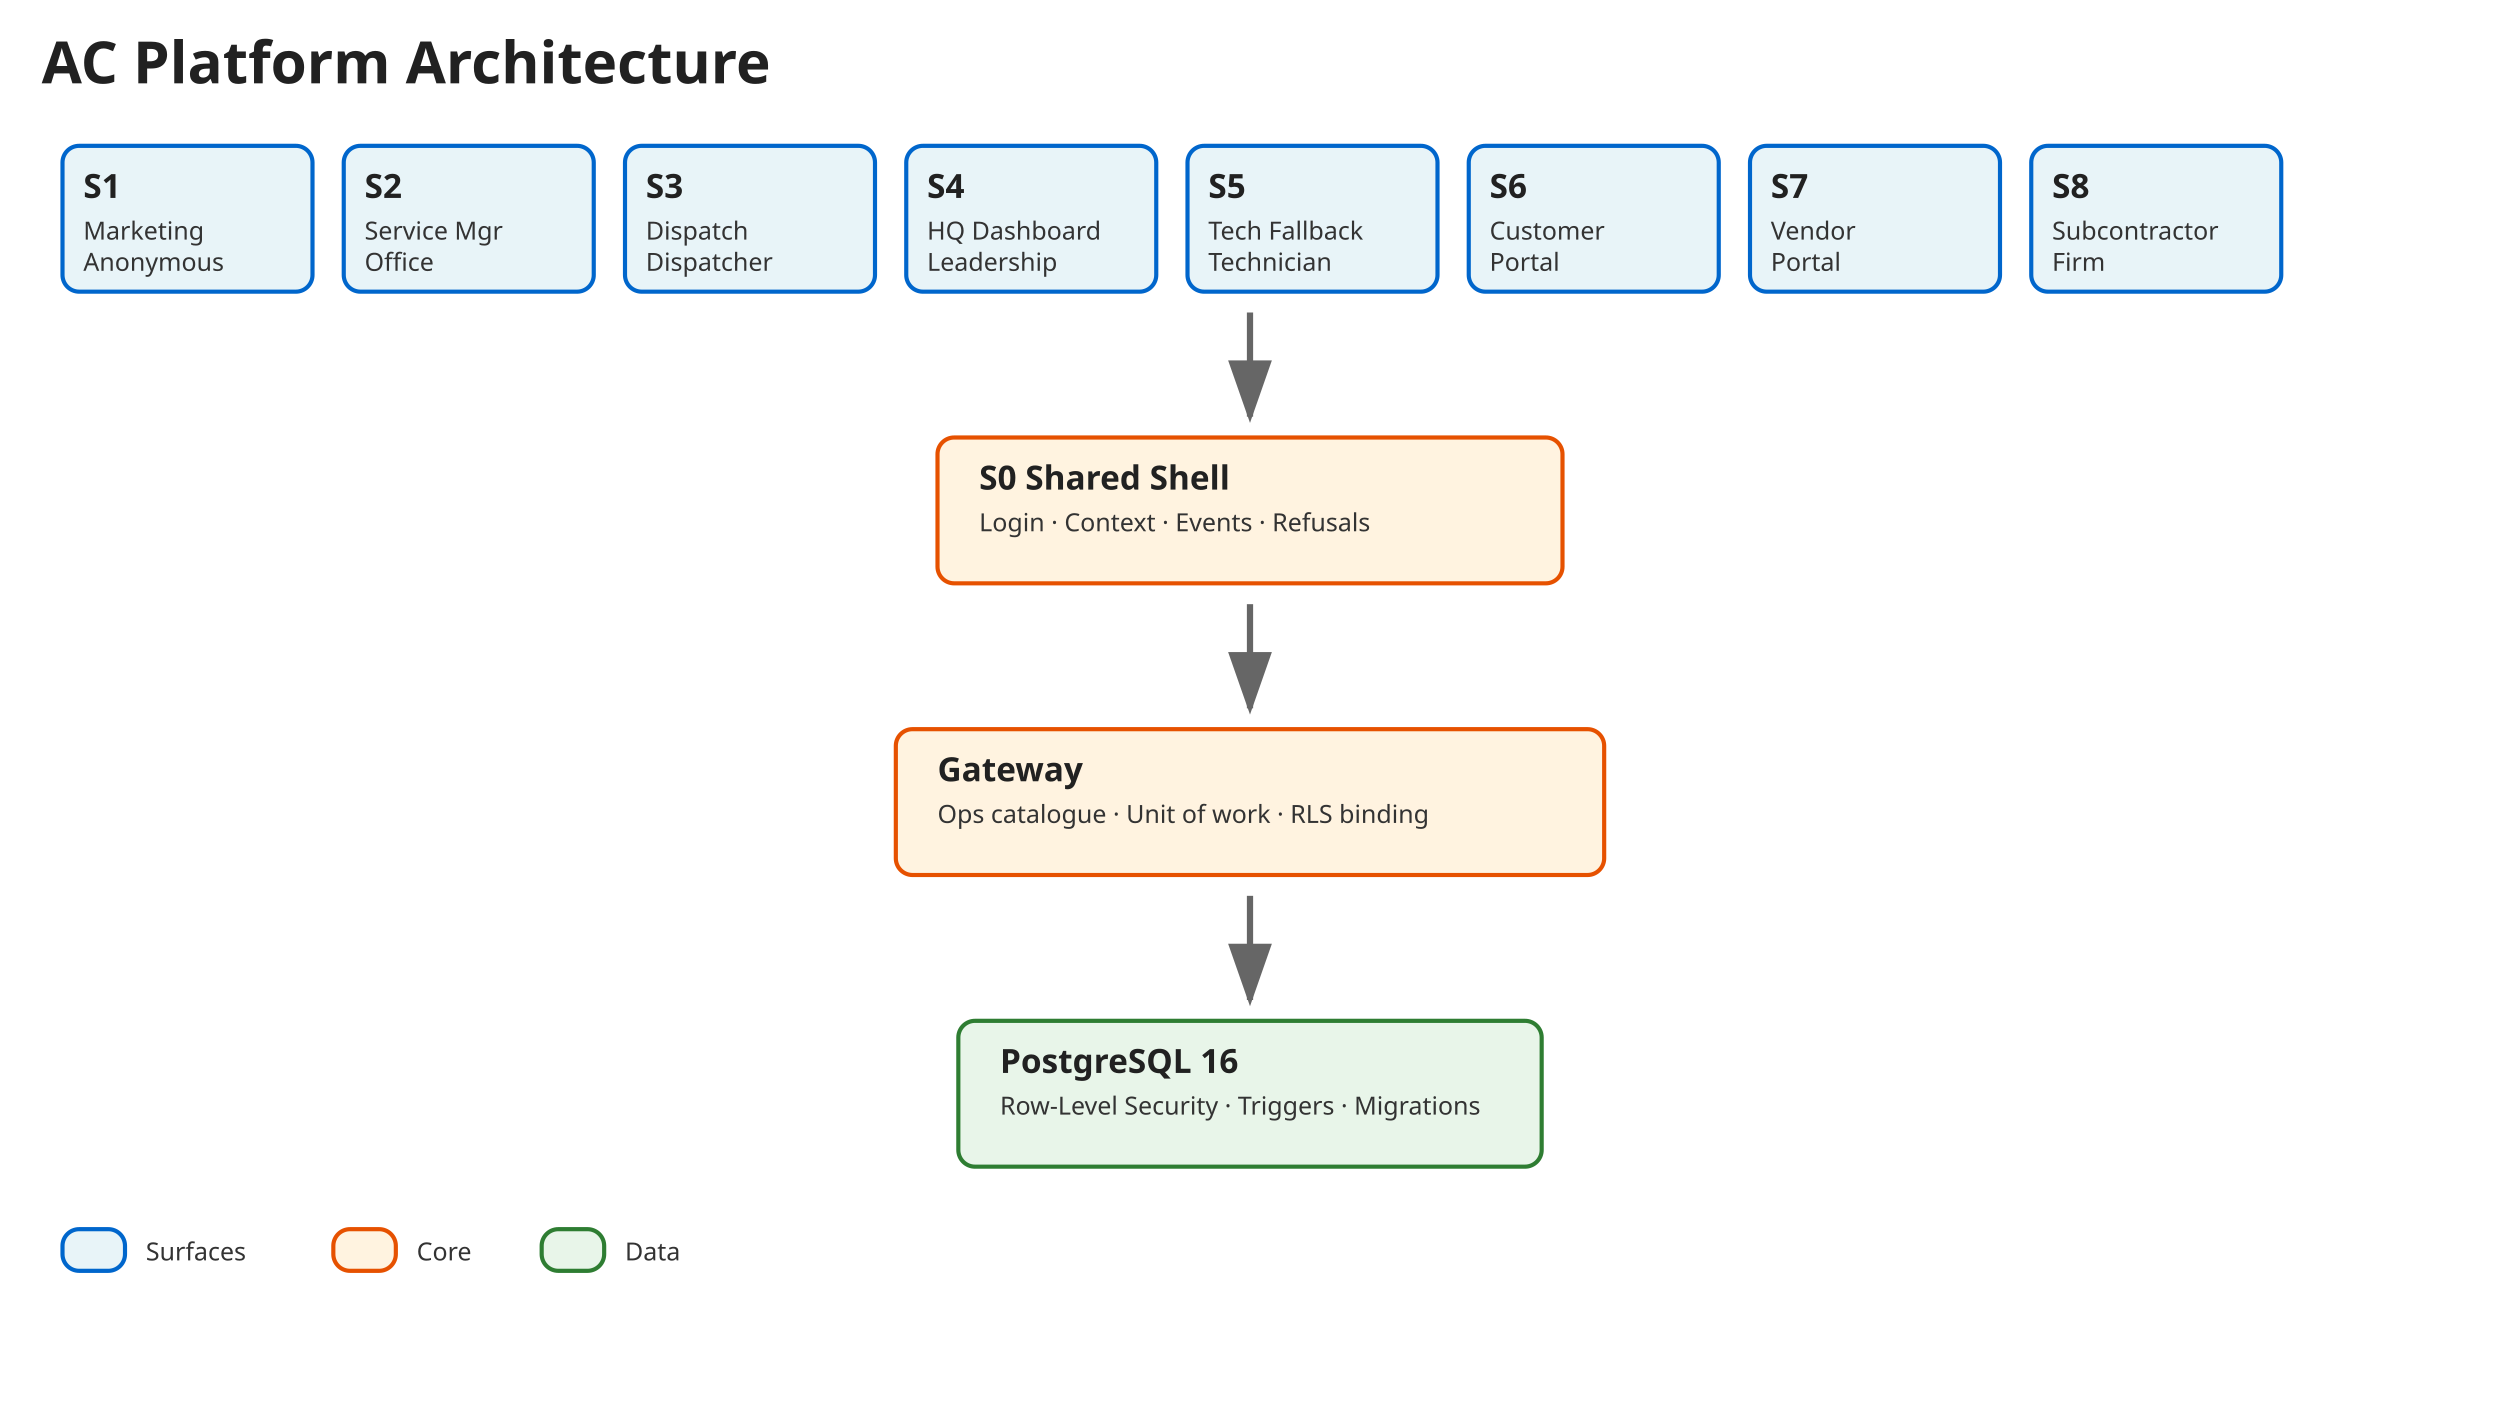
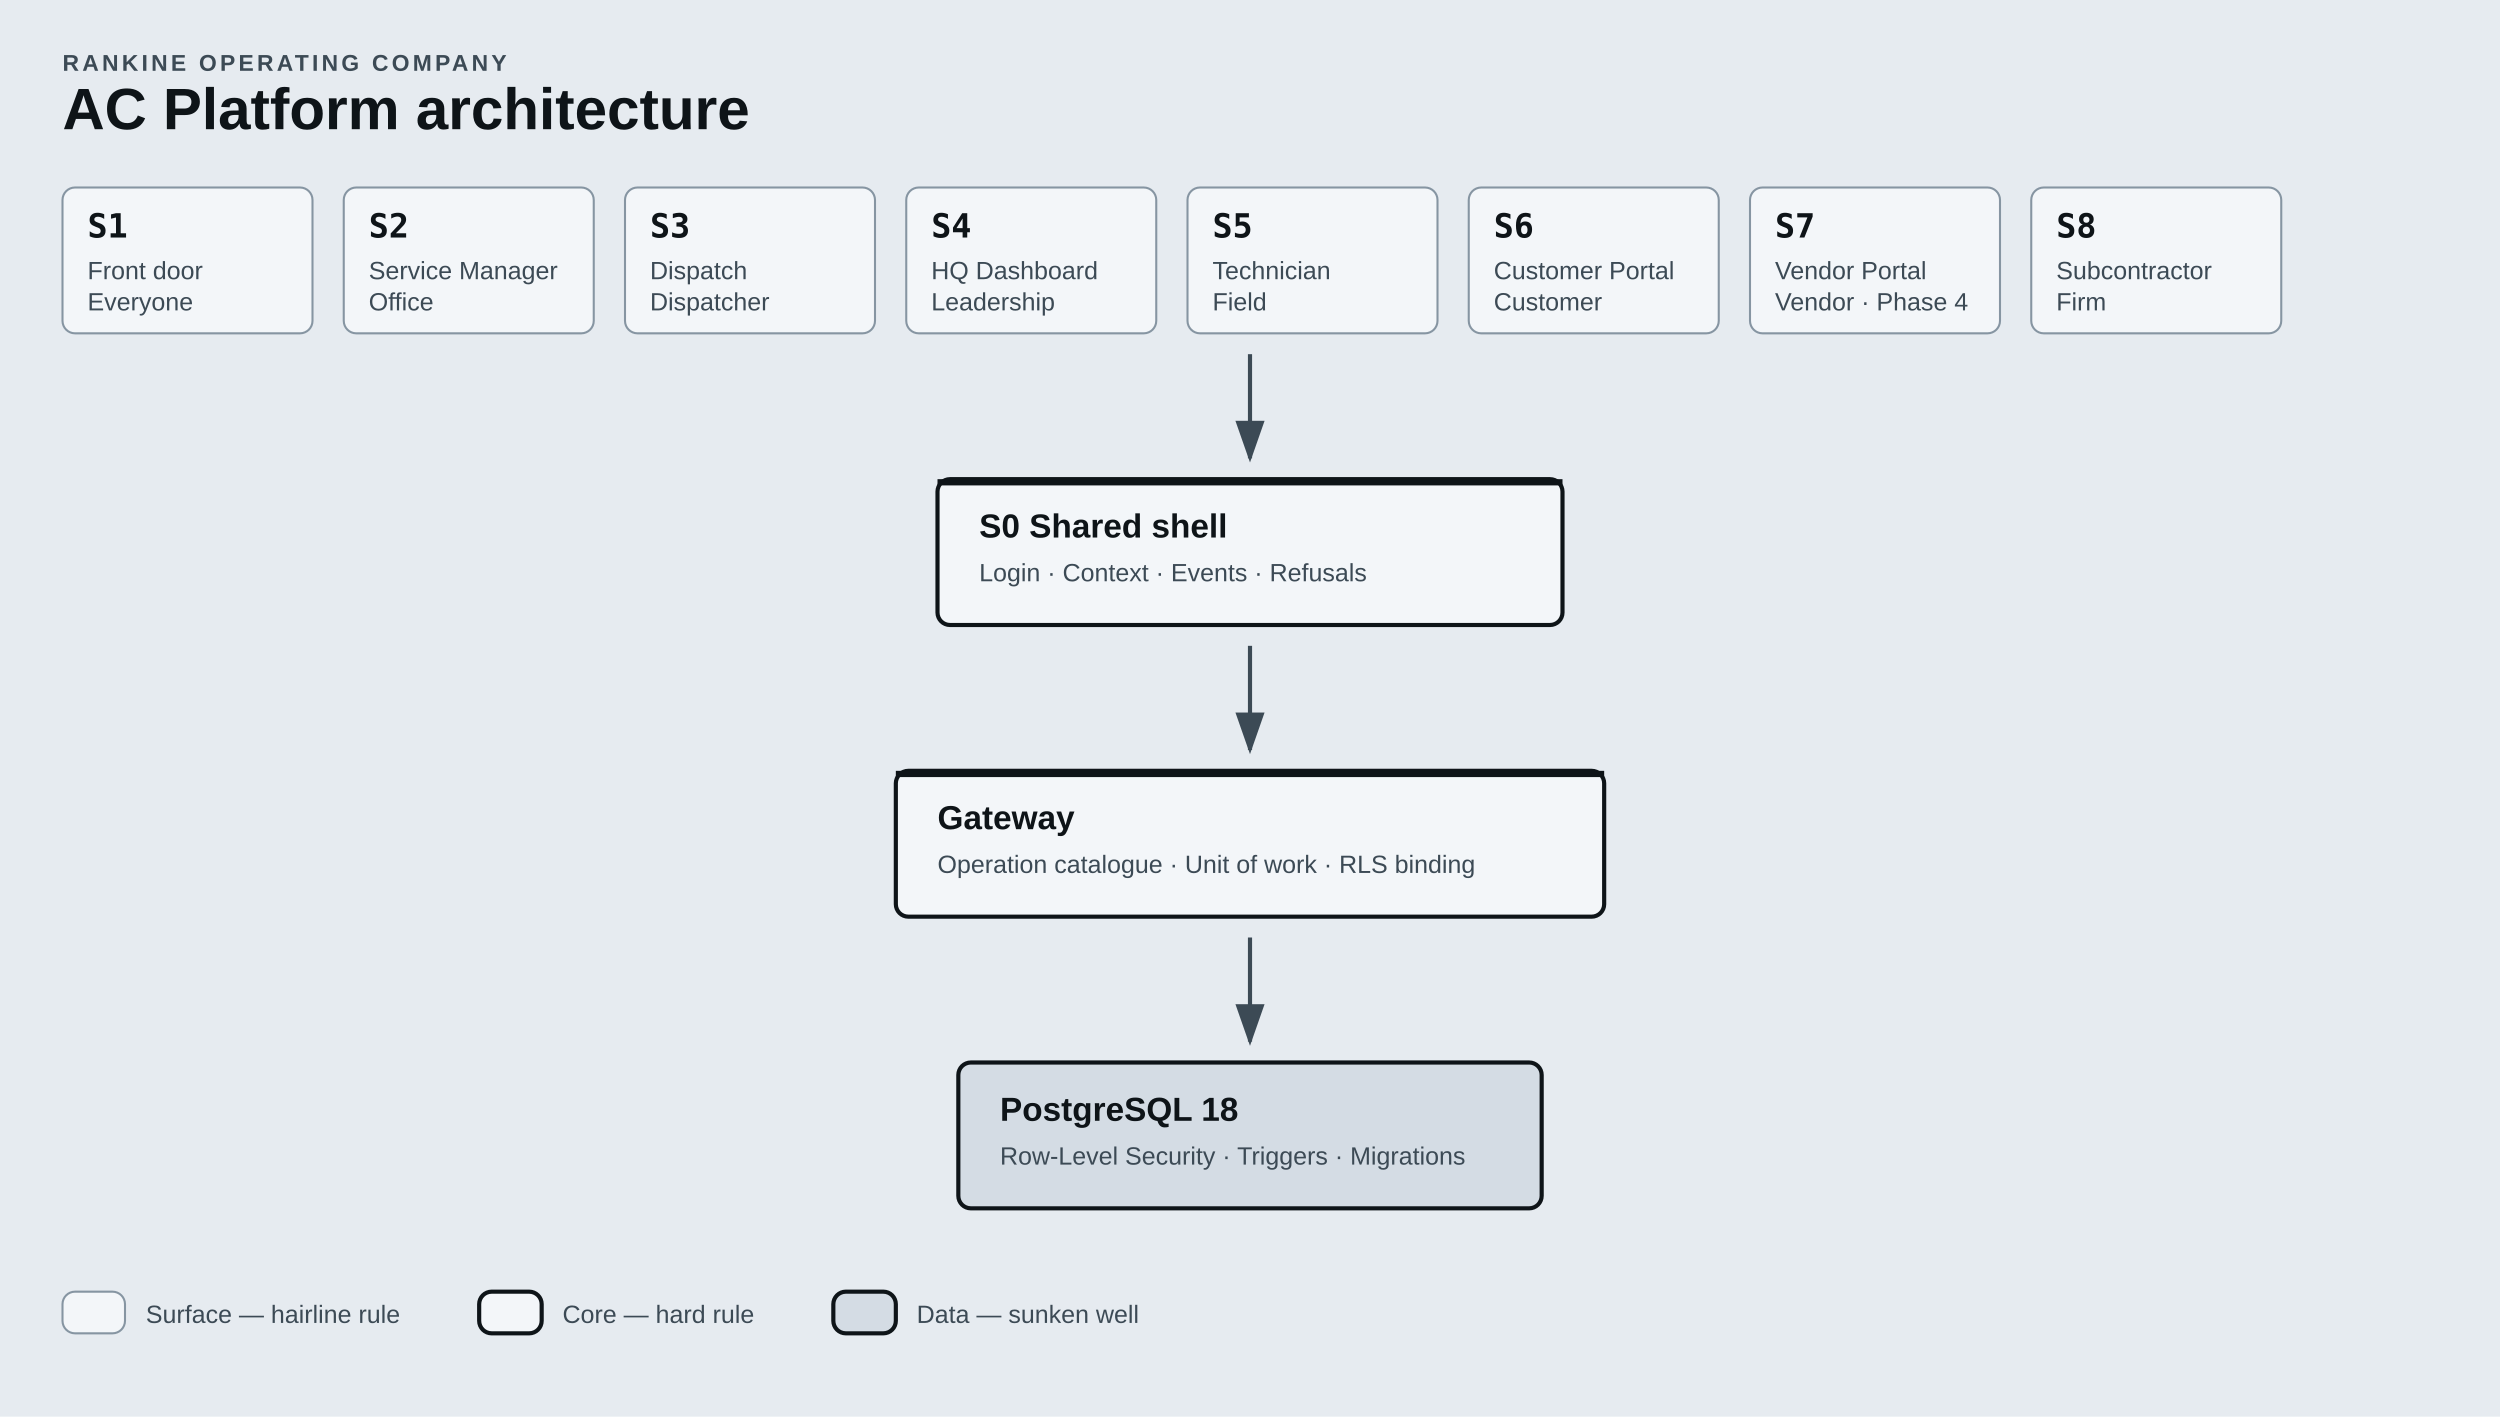
<svg xmlns="http://www.w3.org/2000/svg" width="1200" height="680" viewBox="0 0 1200 680">
  <style>
-     .title { font: bold 28px sans-serif; fill: #212121; }
-     .box-title { font: bold 16px sans-serif; fill: #212121; }
-     .box-text { font: 12px sans-serif; fill: #333; }
-     .surface { fill: #e8f4f8; stroke: #0066cc; stroke-width: 2; rx: 8; }
-     .core { fill: #fff3e0; stroke: #e65100; stroke-width: 2; rx: 8; }
-     .data { fill: #e8f5e9; stroke: #2e7d32; stroke-width: 2; rx: 8; }
-     .arrow { stroke: #666; stroke-width: 3; fill: none; marker-end: url(#arrowhead); }
+     .page { fill: #E6EBF0; }
+     .title { font-family: "IBM Plex Sans Condensed", "IBM Plex Sans", Arial, sans-serif; font-weight: 600; font-size: 28px; fill: #0E1418; }
+     .eyebrow { font-family: "IBM Plex Sans", Arial, sans-serif; font-weight: 600; font-size: 11px; letter-spacing: 0.14em; fill: #3C4A55; }
+     .id { font-family: "IBM Plex Mono", ui-monospace, SFMono-Regular, Menlo, Consolas, monospace; font-weight: 600; font-size: 16px; fill: #0E1418; }
+     .box-title { font-family: "IBM Plex Sans Condensed", "IBM Plex Sans", Arial, sans-serif; font-weight: 600; font-size: 16px; fill: #0E1418; }
+     .box-text { font-family: "IBM Plex Sans", Arial, sans-serif; font-size: 12px; fill: #3C4A55; }
+     .surface { fill: #F3F6F9; stroke: #8695A2; stroke-width: 1; }
+     .core { fill: #F3F6F9; stroke: #0E1418; stroke-width: 2; }
+     .data { fill: #D4DCE4; stroke: #0E1418; stroke-width: 2; }
+     .rule { fill: #0E1418; }
+     .arrow { stroke: #3C4A55; stroke-width: 2; fill: none; marker-end: url(#arrowhead); }
  </style>
  <defs>
    <marker id="arrowhead" markerWidth="10" markerHeight="7" refX="9" refY="3.5" orient="auto">
-       <polygon points="0 0, 10 3.5, 0 7" fill="#666" />
+       <polygon points="0 0, 10 3.5, 0 7" fill="#3C4A55" />
    </marker>
  </defs>
-   <text x="20" y="40" class="title">AC Platform Architecture</text>
+   <rect class="page" width="1200" height="680" />
+   <text x="30" y="34" class="eyebrow">RANKINE OPERATING COMPANY</text>
+   <text x="30" y="62" class="title">AC Platform architecture</text>
  <g id="surfaces">
-     <rect class="surface" x="30" y="70" width="120" height="70" />
-     <text x="40" y="95" class="box-title">S1</text>
-     <text x="40" y="115" class="box-text">Marketing</text>
-     <text x="40" y="130" class="box-text">Anonymous</text>
-     <rect class="surface" x="165" y="70" width="120" height="70" />
-     <text x="175" y="95" class="box-title">S2</text>
-     <text x="175" y="115" class="box-text">Service Mgr</text>
-     <text x="175" y="130" class="box-text">Office</text>
-     <rect class="surface" x="300" y="70" width="120" height="70" />
-     <text x="310" y="95" class="box-title">S3</text>
-     <text x="310" y="115" class="box-text">Dispatch</text>
-     <text x="310" y="130" class="box-text">Dispatcher</text>
-     <rect class="surface" x="435" y="70" width="120" height="70" />
-     <text x="445" y="95" class="box-title">S4</text>
-     <text x="445" y="115" class="box-text">HQ Dashboard</text>
-     <text x="445" y="130" class="box-text">Leadership</text>
-     <rect class="surface" x="570" y="70" width="120" height="70" />
-     <text x="580" y="95" class="box-title">S5</text>
-     <text x="580" y="115" class="box-text">Tech Fallback</text>
-     <text x="580" y="130" class="box-text">Technician</text>
-     <rect class="surface" x="705" y="70" width="120" height="70" />
-     <text x="715" y="95" class="box-title">S6</text>
-     <text x="715" y="115" class="box-text">Customer</text>
-     <text x="715" y="130" class="box-text">Portal</text>
-     <rect class="surface" x="840" y="70" width="120" height="70" />
-     <text x="850" y="95" class="box-title">S7</text>
-     <text x="850" y="115" class="box-text">Vendor</text>
-     <text x="850" y="130" class="box-text">Portal</text>
-     <rect class="surface" x="975" y="70" width="120" height="70" />
-     <text x="985" y="95" class="box-title">S8</text>
-     <text x="985" y="115" class="box-text">Subcontractor</text>
-     <text x="985" y="130" class="box-text">Firm</text>
+     <rect class="surface" x="30" y="90" width="120" height="70" rx="6" />
+     <text x="42" y="114" class="id">S1</text>
+     <text x="42" y="134" class="box-text">Front door</text>
+     <text x="42" y="149" class="box-text">Everyone</text>
+     <rect class="surface" x="165" y="90" width="120" height="70" rx="6" />
+     <text x="177" y="114" class="id">S2</text>
+     <text x="177" y="134" class="box-text">Service Manager</text>
+     <text x="177" y="149" class="box-text">Office</text>
+     <rect class="surface" x="300" y="90" width="120" height="70" rx="6" />
+     <text x="312" y="114" class="id">S3</text>
+     <text x="312" y="134" class="box-text">Dispatch</text>
+     <text x="312" y="149" class="box-text">Dispatcher</text>
+     <rect class="surface" x="435" y="90" width="120" height="70" rx="6" />
+     <text x="447" y="114" class="id">S4</text>
+     <text x="447" y="134" class="box-text">HQ Dashboard</text>
+     <text x="447" y="149" class="box-text">Leadership</text>
+     <rect class="surface" x="570" y="90" width="120" height="70" rx="6" />
+     <text x="582" y="114" class="id">S5</text>
+     <text x="582" y="134" class="box-text">Technician</text>
+     <text x="582" y="149" class="box-text">Field</text>
+     <rect class="surface" x="705" y="90" width="120" height="70" rx="6" />
+     <text x="717" y="114" class="id">S6</text>
+     <text x="717" y="134" class="box-text">Customer Portal</text>
+     <text x="717" y="149" class="box-text">Customer</text>
+     <rect class="surface" x="840" y="90" width="120" height="70" rx="6" />
+     <text x="852" y="114" class="id">S7</text>
+     <text x="852" y="134" class="box-text">Vendor Portal</text>
+     <text x="852" y="149" class="box-text">Vendor · Phase 4</text>
+     <rect class="surface" x="975" y="90" width="120" height="70" rx="6" />
+     <text x="987" y="114" class="id">S8</text>
+     <text x="987" y="134" class="box-text">Subcontractor</text>
+     <text x="987" y="149" class="box-text">Firm</text>
  </g>
-   <line class="arrow" x1="600" y1="150" x2="600" y2="200" />
-   <rect class="core" x="450" y="210" width="300" height="70" />
-   <text x="470" y="235" class="box-title">S0 Shared Shell</text>
-   <text x="470" y="255" class="box-text">Login · Context · Events · Refusals</text>
-   <line class="arrow" x1="600" y1="290" x2="600" y2="340" />
-   <rect class="core" x="430" y="350" width="340" height="70" />
-   <text x="450" y="375" class="box-title">Gateway</text>
-   <text x="450" y="395" class="box-text">Ops catalogue · Unit of work · RLS binding</text>
-   <line class="arrow" x1="600" y1="430" x2="600" y2="480" />
-   <rect class="data" x="460" y="490" width="280" height="70" />
-   <text x="480" y="515" class="box-title">PostgreSQL 16</text>
-   <text x="480" y="535" class="box-text">Row-Level Security · Triggers · Migrations</text>
-   <rect class="surface" x="30" y="590" width="30" height="20" />
-   <text x="70" y="605" class="box-text">Surfaces</text>
-   <rect class="core" x="160" y="590" width="30" height="20" />
-   <text x="200" y="605" class="box-text">Core</text>
-   <rect class="data" x="260" y="590" width="30" height="20" />
-   <text x="300" y="605" class="box-text">Data</text>
+   <line class="arrow" x1="600" y1="170" x2="600" y2="220" />
+   <rect class="core" x="450" y="230" width="300" height="70" rx="6" />
+   <rect class="rule" x="450" y="230" width="300" height="3" />
+   <text x="470" y="258" class="box-title">S0 Shared shell</text>
+   <text x="470" y="279" class="box-text">Login · Context · Events · Refusals</text>
+   <line class="arrow" x1="600" y1="310" x2="600" y2="360" />
+   <rect class="core" x="430" y="370" width="340" height="70" rx="6" />
+   <rect class="rule" x="430" y="370" width="340" height="3" />
+   <text x="450" y="398" class="box-title">Gateway</text>
+   <text x="450" y="419" class="box-text">Operation catalogue · Unit of work · RLS binding</text>
+   <line class="arrow" x1="600" y1="450" x2="600" y2="500" />
+   <rect class="data" x="460" y="510" width="280" height="70" rx="6" />
+   <text x="480" y="538" class="box-title">PostgreSQL 18</text>
+   <text x="480" y="559" class="box-text">Row-Level Security · Triggers · Migrations</text>
+   <rect class="surface" x="30" y="620" width="30" height="20" rx="6" />
+   <text x="70" y="635" class="box-text">Surface — hairline rule</text>
+   <rect class="core" x="230" y="620" width="30" height="20" rx="6" />
+   <text x="270" y="635" class="box-text">Core — hard rule</text>
+   <rect class="data" x="400" y="620" width="30" height="20" rx="6" />
+   <text x="440" y="635" class="box-text">Data — sunken well</text>
</svg>
